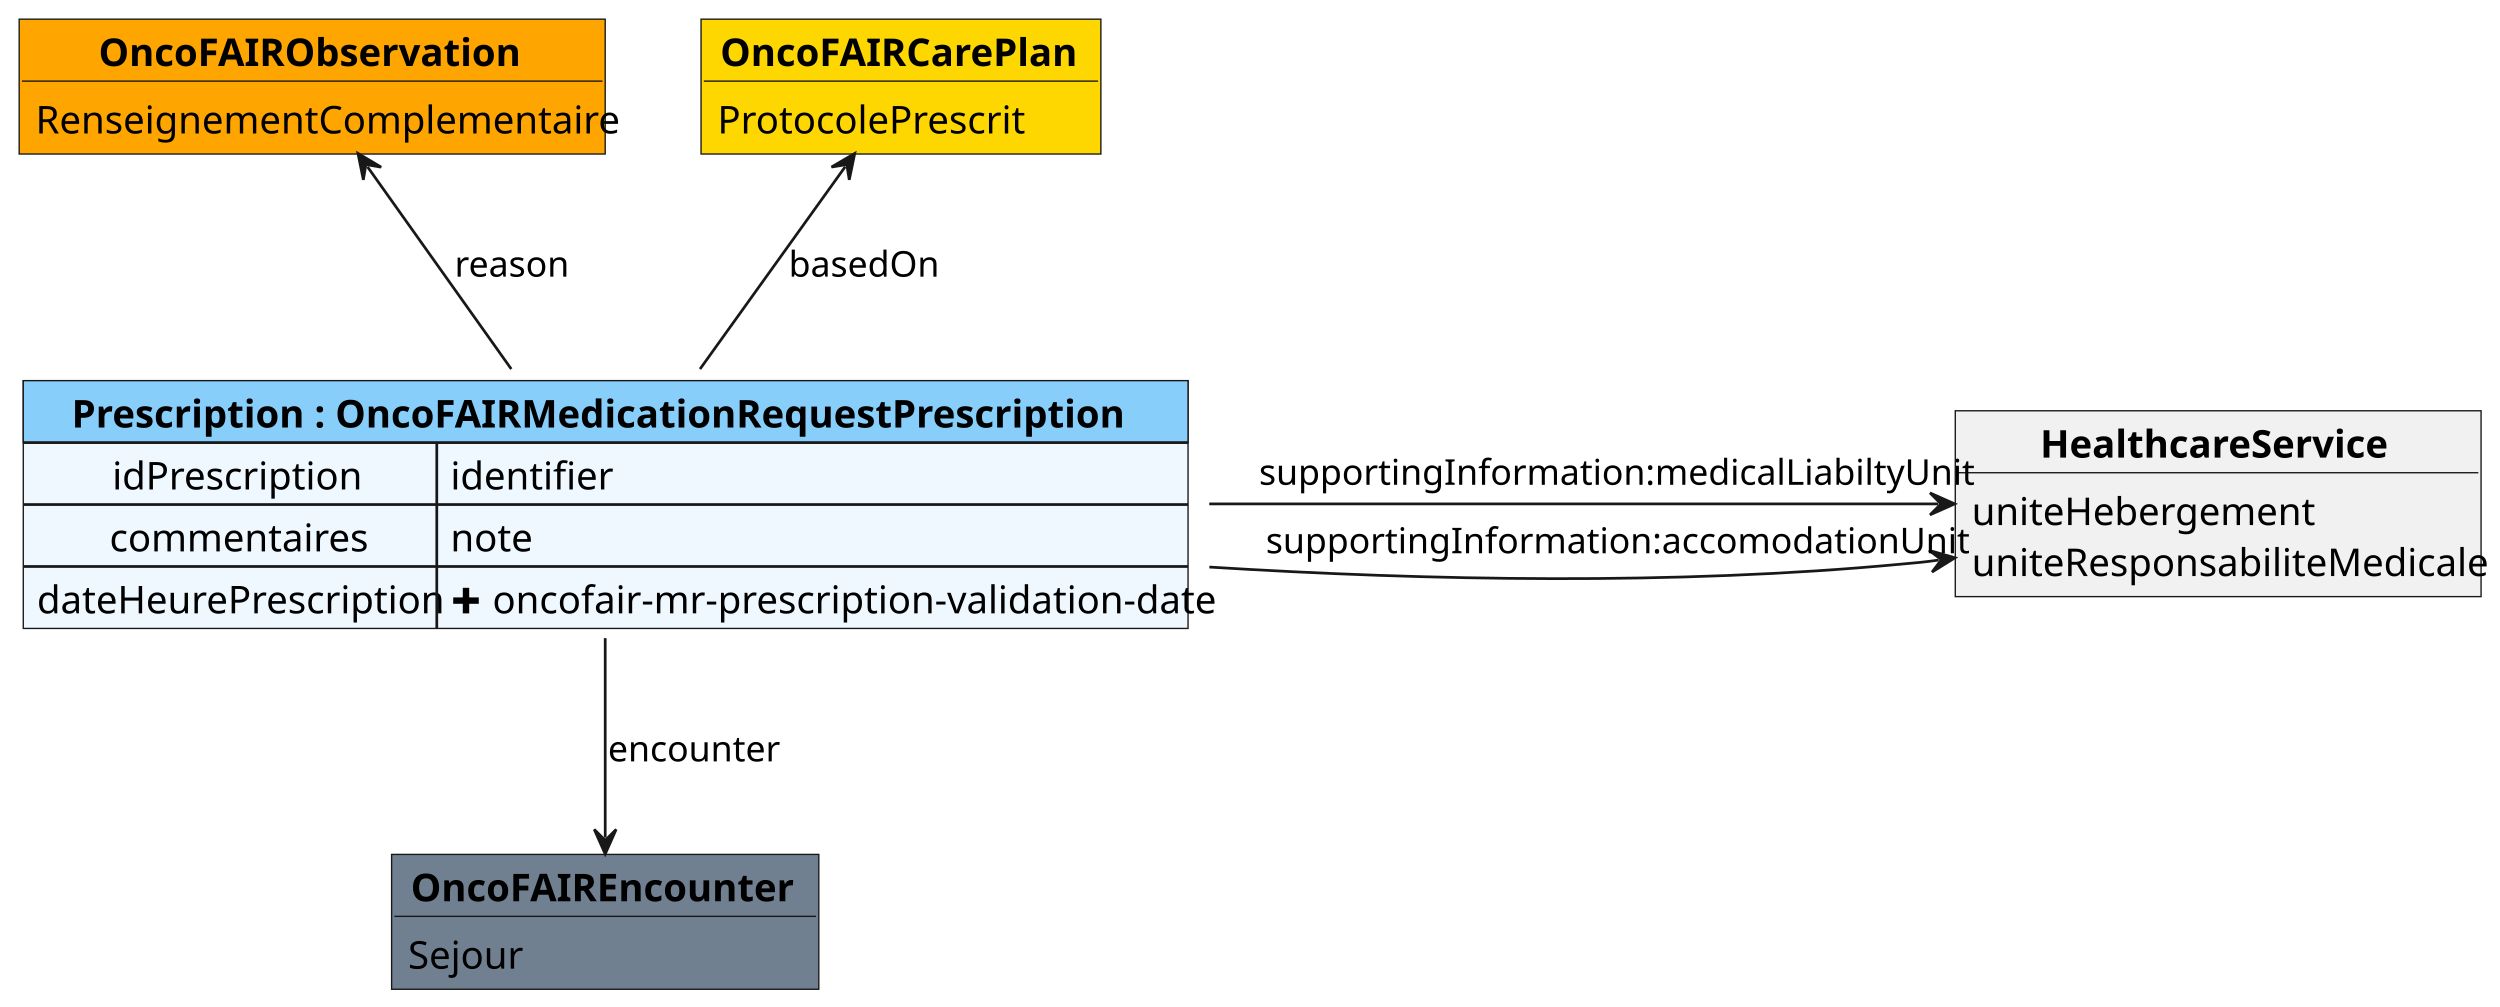
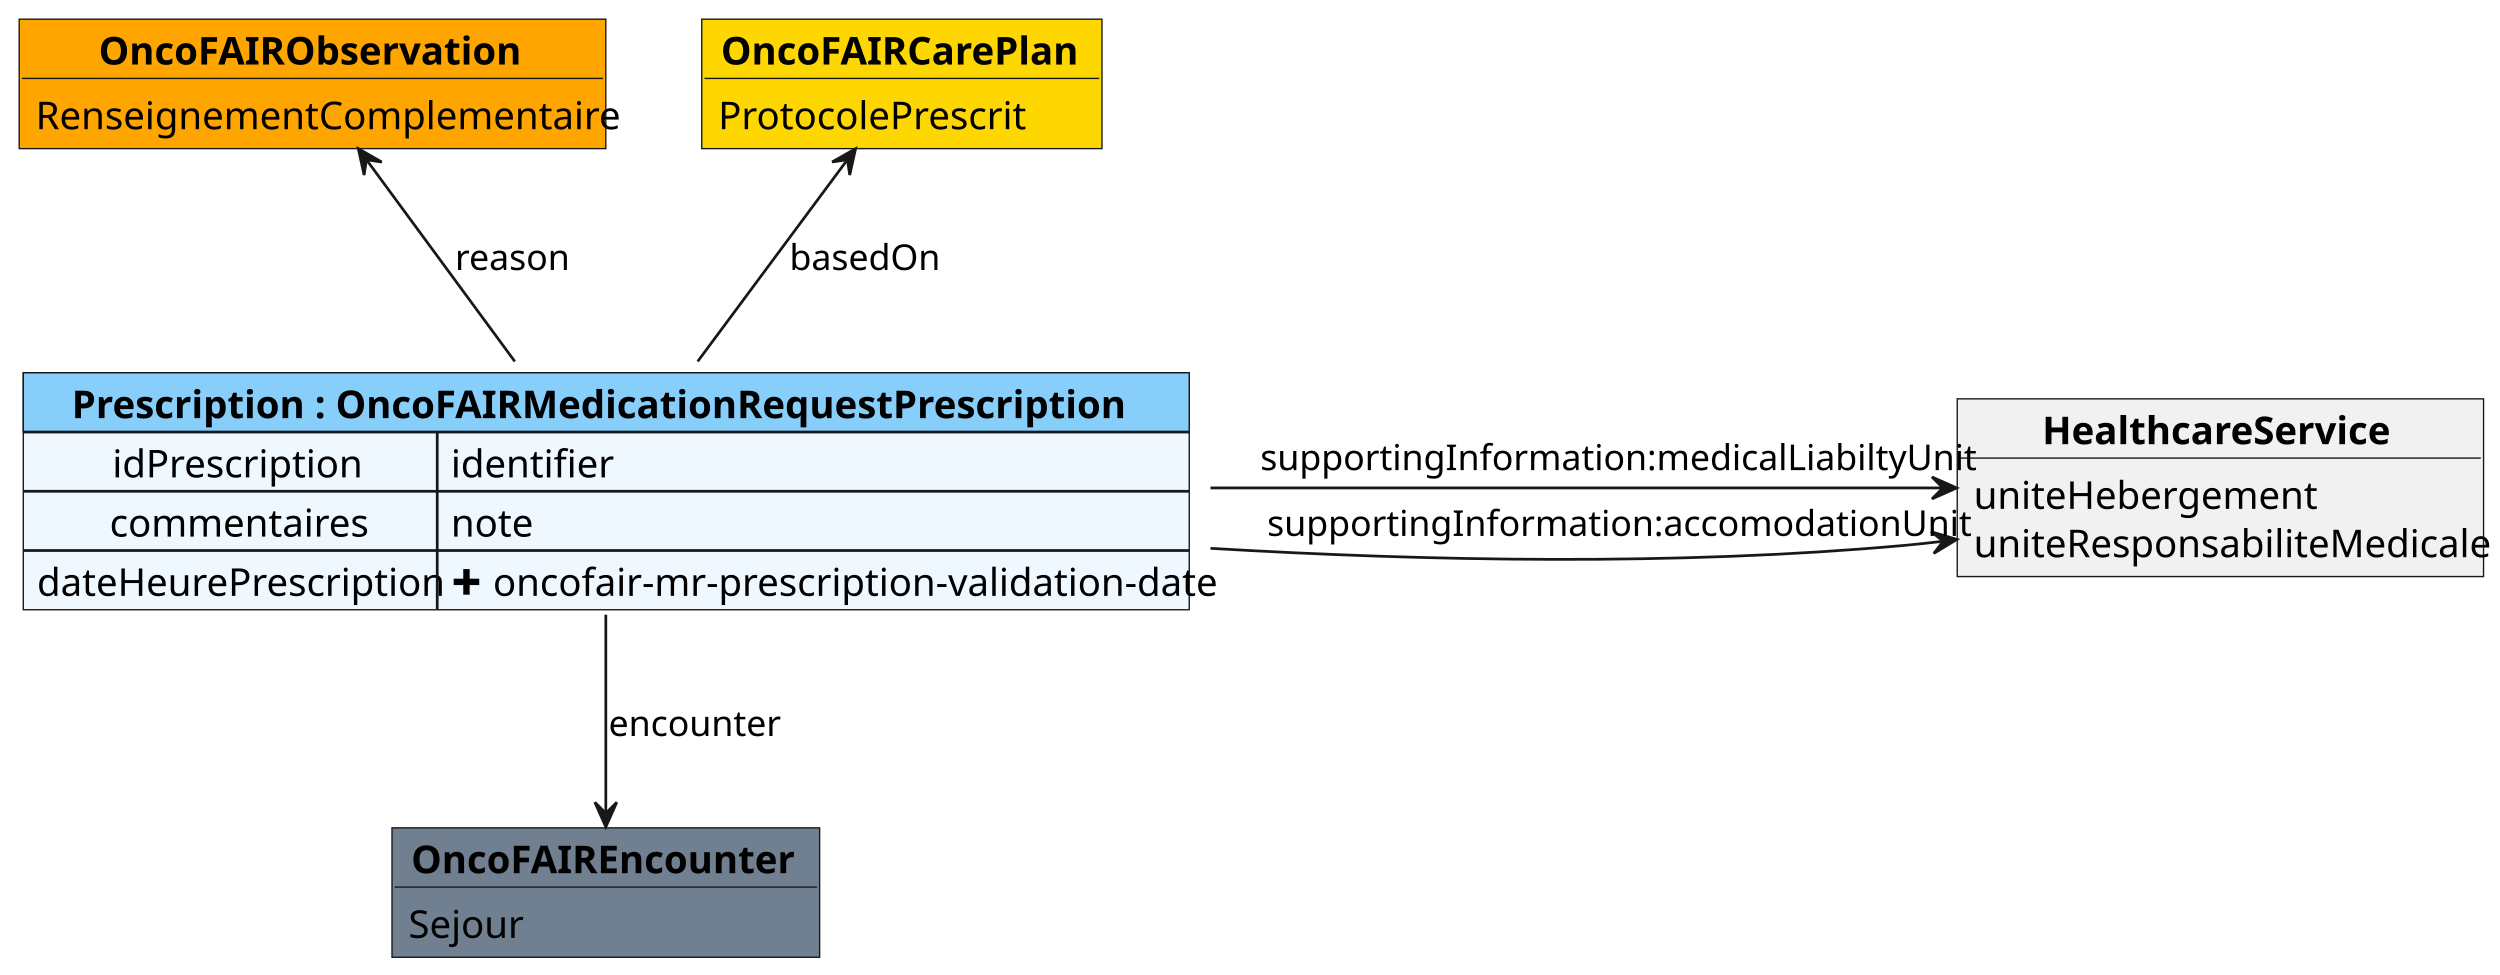
- <svg xmlns="http://www.w3.org/2000/svg" contentStyleType="text/css" height="403.509px" preserveAspectRatio="none" style="width:1001px;height:403px;background:#FFFFFF;" version="1.1" viewBox="0 0 1001 403" width="1001.096px" zoomAndPan="magnify">
+ <svg xmlns="http://www.w3.org/2000/svg" contentStyleType="text/css" height="273.246px" preserveAspectRatio="none" style="width:700px;height:273px;background:#FFFFFF;" version="1.1" viewBox="0 0 700 273" width="700.768px" zoomAndPan="magnify">
  <defs />
  <g>
    <g id="elem_OncoFAIRCarePlan">
-       <rect fill="#FFD700" height="53.994" style="stroke:#181818;stroke-width:0.548;" width="160.088" x="280.702" y="7.675" />
-       <text fill="#000000" font-family="sans-serif" font-size="15.351" font-weight="bold" lengthAdjust="spacing" textLength="144.737" x="288.377" y="26.434">OncoFAIRCarePlan</text>
-       <line style="stroke:#181818;stroke-width:0.548;" x1="281.798" x2="439.693" y1="32.479" y2="32.479" />
-       <text fill="#000000" font-family="sans-serif" font-size="15.351" lengthAdjust="spacing" textLength="118.421" x="287.281" y="53.43">ProtocolePrescrit</text>
+       <rect fill="#FFD700" height="36.242" style="stroke:#181818;stroke-width:0.384;" width="112.061" x="196.491" y="5.373" />
+       <text fill="#000000" font-family="sans-serif" font-size="10.746" font-weight="bold" lengthAdjust="spacing" textLength="101.316" x="201.864" y="18.063">OncoFAIRCarePlan</text>
+       <line style="stroke:#181818;stroke-width:0.384;" x1="197.259" x2="307.785" y1="21.959" y2="21.959" />
+       <text fill="#000000" font-family="sans-serif" font-size="10.746" lengthAdjust="spacing" textLength="82.895" x="201.096" y="36.184">ProtocolePrescrit</text>
    </g>
    <g id="elem_OncoFAIREncounter">
-       <rect fill="#708090" height="53.994" style="stroke:#181818;stroke-width:0.548;" width="171.053" x="156.798" y="342.105" />
-       <text fill="#000000" font-family="sans-serif" font-size="15.351" font-weight="bold" lengthAdjust="spacing" textLength="155.702" x="164.474" y="360.863">OncoFAIREncounter</text>
-       <line style="stroke:#181818;stroke-width:0.548;" x1="157.895" x2="326.754" y1="366.909" y2="366.909" />
-       <text fill="#000000" font-family="sans-serif" font-size="15.351" lengthAdjust="spacing" textLength="44.956" x="163.377" y="387.86">Sejour</text>
+       <rect fill="#708090" height="36.242" style="stroke:#181818;stroke-width:0.384;" width="119.737" x="109.759" y="231.798" />
+       <text fill="#000000" font-family="sans-serif" font-size="10.746" font-weight="bold" lengthAdjust="spacing" textLength="108.991" x="115.132" y="244.488">OncoFAIREncounter</text>
+       <line style="stroke:#181818;stroke-width:0.384;" x1="110.526" x2="228.728" y1="248.384" y2="248.384" />
+       <text fill="#000000" font-family="sans-serif" font-size="10.746" lengthAdjust="spacing" textLength="31.469" x="114.364" y="262.609">Sejour</text>
    </g>
    <g id="elem_HealthcareService">
-       <rect fill="#F1F1F1" height="74.412" style="stroke:#181818;stroke-width:0.548;" width="210.526" x="782.895" y="164.474" />
-       <text fill="#000000" font-family="sans-serif" font-size="15.351" font-weight="bold" lengthAdjust="spacing" textLength="142.544" x="816.886" y="183.232">HealthcareService</text>
-       <line style="stroke:#181818;stroke-width:0.548;" x1="783.991" x2="992.325" y1="189.278" y2="189.278" />
-       <text fill="#000000" font-family="sans-serif" font-size="15.351" lengthAdjust="spacing" textLength="127.193" x="789.474" y="210.229">uniteHebergement</text>
-       <text fill="#000000" font-family="sans-serif" font-size="15.351" lengthAdjust="spacing" textLength="197.368" x="789.474" y="230.647">uniteResponsabiliteMedicale</text>
+       <rect fill="#F1F1F1" height="49.758" style="stroke:#181818;stroke-width:0.384;" width="147.368" x="548.026" y="111.678" />
+       <text fill="#000000" font-family="sans-serif" font-size="10.746" font-weight="bold" lengthAdjust="spacing" textLength="99.781" x="571.82" y="124.368">HealthcareService</text>
+       <line style="stroke:#181818;stroke-width:0.384;" x1="548.794" x2="694.627" y1="128.264" y2="128.264" />
+       <text fill="#000000" font-family="sans-serif" font-size="10.746" lengthAdjust="spacing" textLength="89.035" x="552.632" y="142.489">uniteHebergement</text>
+       <text fill="#000000" font-family="sans-serif" font-size="10.746" lengthAdjust="spacing" textLength="138.158" x="552.632" y="156.005">uniteResponsabiliteMedicale</text>
    </g>
    <g id="elem_OncoFAIRObservation">
-       <rect fill="#FFA500" height="53.994" style="stroke:#181818;stroke-width:0.548;" width="234.649" x="7.675" y="7.675" />
-       <text fill="#000000" font-family="sans-serif" font-size="15.351" font-weight="bold" lengthAdjust="spacing" textLength="171.053" x="39.474" y="26.434">OncoFAIRObservation</text>
-       <line style="stroke:#181818;stroke-width:0.548;" x1="8.772" x2="241.228" y1="32.479" y2="32.479" />
-       <text fill="#000000" font-family="sans-serif" font-size="15.351" lengthAdjust="spacing" textLength="221.491" x="14.254" y="53.43">RenseignementComplementaire</text>
+       <rect fill="#FFA500" height="36.242" style="stroke:#181818;stroke-width:0.384;" width="164.254" x="5.373" y="5.373" />
+       <text fill="#000000" font-family="sans-serif" font-size="10.746" font-weight="bold" lengthAdjust="spacing" textLength="119.737" x="27.632" y="18.063">OncoFAIRObservation</text>
+       <line style="stroke:#181818;stroke-width:0.384;" x1="6.14" x2="168.86" y1="21.959" y2="21.959" />
+       <text fill="#000000" font-family="sans-serif" font-size="10.746" lengthAdjust="spacing" textLength="155.044" x="9.978" y="36.184">RenseignementComplementaire</text>
    </g>
    <g id="elem_Prescription">
-       <rect fill="#F0F8FF" height="99.215" style="stroke:#181818;stroke-width:0.548;" width="466.374" x="9.32" y="152.412" />
-       <rect fill="#87CEFA" height="24.804" style="stroke:#181818;stroke-width:0.548;" width="466.374" x="9.32" y="152.412" />
-       <text fill="#000000" font-family="sans-serif" font-size="15.351" font-weight="bold" lengthAdjust="spacing" textLength="427.632" x="28.692" y="171.17">Prescription : OncoFAIRMedicationRequestPrescription</text>
-       <line style="stroke:#181818;stroke-width:1.096;" x1="9.32" x2="475.694" y1="177.216" y2="177.216" />
-       <text fill="#000000" font-family="sans-serif" font-size="15.351" lengthAdjust="spacing" textLength="94.298" x="44.956" y="195.974">idPrescription</text>
-       <text fill="#000000" font-family="sans-serif" font-size="15.351" lengthAdjust="spacing" textLength="59.211" x="180.373" y="195.974">identifier</text>
-       <line style="stroke:#181818;stroke-width:1.096;" x1="174.89" x2="174.89" y1="177.216" y2="202.02" />
-       <line style="stroke:#181818;stroke-width:1.096;" x1="9.32" x2="475.694" y1="202.02" y2="202.02" />
-       <text fill="#000000" font-family="sans-serif" font-size="15.351" lengthAdjust="spacing" textLength="96.491" x="43.86" y="220.778">commentaires</text>
-       <text fill="#000000" font-family="sans-serif" font-size="15.351" lengthAdjust="spacing" textLength="30.702" x="180.373" y="220.778">note</text>
-       <line style="stroke:#181818;stroke-width:1.096;" x1="174.89" x2="174.89" y1="202.02" y2="226.824" />
-       <line style="stroke:#181818;stroke-width:1.096;" x1="9.32" x2="475.694" y1="226.824" y2="226.824" />
-       <text fill="#000000" font-family="sans-serif" font-size="15.351" lengthAdjust="spacing" textLength="154.605" x="14.803" y="245.582">dateHeurePrescription</text>
-       <path d="M185.307,235.363 L185.307,239.201 L181.469,239.201 L181.469,241.759 L185.307,241.759 L185.307,245.597 L187.865,245.597 L187.865,241.759 L191.703,241.759 L191.703,239.201 L187.865,239.201 L187.865,235.363 L185.307,235.363 " fill="#000000" style="stroke:;stroke-width:0.0;stroke-dasharray:;" />
-       <text fill="#000000" font-family="sans-serif" font-size="15.351" lengthAdjust="spacing" textLength="273.026" x="197.186" y="245.582">oncofair-mr-prescription-validation-date</text>
-       <line style="stroke:#181818;stroke-width:1.096;" x1="174.89" x2="174.89" y1="226.824" y2="251.628" />
+       <rect fill="#F0F8FF" height="66.345" style="stroke:#181818;stroke-width:0.384;" width="326.462" x="6.524" y="104.386" />
+       <rect fill="#87CEFA" height="16.586" style="stroke:#181818;stroke-width:0.384;" width="326.462" x="6.524" y="104.386" />
+       <text fill="#000000" font-family="sans-serif" font-size="10.746" font-weight="bold" lengthAdjust="spacing" textLength="299.342" x="20.084" y="117.076">Prescription : OncoFAIRMedicationRequestPrescription</text>
+       <line style="stroke:#181818;stroke-width:0.768;" x1="6.524" x2="332.986" y1="120.972" y2="120.972" />
+       <text fill="#000000" font-family="sans-serif" font-size="10.746" lengthAdjust="spacing" textLength="66.009" x="31.469" y="133.662">idPrescription</text>
+       <text fill="#000000" font-family="sans-serif" font-size="10.746" lengthAdjust="spacing" textLength="41.447" x="126.261" y="133.662">identifier</text>
+       <line style="stroke:#181818;stroke-width:0.768;" x1="122.423" x2="122.423" y1="120.972" y2="137.558" />
+       <line style="stroke:#181818;stroke-width:0.768;" x1="6.524" x2="332.986" y1="137.558" y2="137.558" />
+       <text fill="#000000" font-family="sans-serif" font-size="10.746" lengthAdjust="spacing" textLength="67.544" x="30.702" y="150.248">commentaires</text>
+       <text fill="#000000" font-family="sans-serif" font-size="10.746" lengthAdjust="spacing" textLength="21.491" x="126.261" y="150.248">note</text>
+       <line style="stroke:#181818;stroke-width:0.768;" x1="122.423" x2="122.423" y1="137.558" y2="154.144" />
+       <line style="stroke:#181818;stroke-width:0.768;" x1="6.524" x2="332.986" y1="154.144" y2="154.144" />
+       <text fill="#000000" font-family="sans-serif" font-size="10.746" lengthAdjust="spacing" textLength="108.224" x="10.362" y="166.834">dateHeurePrescription</text>
+       <path d="M129.715,159.345 L129.715,162.032 L127.028,162.032 L127.028,163.823 L129.715,163.823 L129.715,166.509 L131.506,166.509 L131.506,163.823 L134.192,163.823 L134.192,162.032 L131.506,162.032 L131.506,159.345 L129.715,159.345 " fill="#000000" style="stroke:;stroke-width:0.0;stroke-dasharray:;" />
+       <text fill="#000000" font-family="sans-serif" font-size="10.746" lengthAdjust="spacing" textLength="191.118" x="138.03" y="166.834">oncofair-mr-prescription-validation-date</text>
+       <line style="stroke:#181818;stroke-width:0.768;" x1="122.423" x2="122.423" y1="154.144" y2="170.731" />
    </g>
    <g id="link_OncoFAIRCarePlan_Prescription">
-       <path codeLine="30" d="M338.402,66.771 C321.888,89.786 300.998,118.892 280.285,147.763 " fill="none" id="OncoFAIRCarePlan-backto-Prescription" style="stroke:#181818;stroke-width:1.096;" />
-       <polygon fill="#181818" points="342.237,61.425,332.92,66.887,339.041,65.88,340.048,72,342.237,61.425" style="stroke:#181818;stroke-width:1.096;" />
-       <text fill="#000000" font-family="sans-serif" font-size="14.254" lengthAdjust="spacing" textLength="57.017" x="315.789" y="110.777">basedOn</text>
+       <path codeLine="30" d="M237.14,44.894 C225.428,60.674 209.041,82.757 195.348,101.208 " fill="none" id="OncoFAIRCarePlan-backto-Prescription" style="stroke:#181818;stroke-width:0.768;" />
+       <polygon fill="#181818" points="239.566,41.624,232.988,45.35,237.282,44.709,237.924,49.003,239.566,41.624" style="stroke:#181818;stroke-width:0.768;" />
+       <text fill="#000000" font-family="sans-serif" font-size="9.978" lengthAdjust="spacing" textLength="39.912" x="221.053" y="75.599">basedOn</text>
    </g>
    <g id="link_Prescription_OncoFAIREncounter">
-       <path codeLine="31" d="M242.325,255.515 C242.325,284.386 242.325,312.303 242.325,335.384 " fill="none" id="Prescription-to-OncoFAIREncounter" style="stroke:#181818;stroke-width:1.096;" />
-       <polygon fill="#181818" points="242.325,341.963,246.71,332.094,242.325,336.48,237.939,332.094,242.325,341.963" style="stroke:#181818;stroke-width:1.096;" />
-       <text fill="#000000" font-family="sans-serif" font-size="14.254" lengthAdjust="spacing" textLength="62.5" x="243.421" y="304.856">encounter</text>
+       <path codeLine="31" d="M169.627,172.114 C169.627,190.297 169.627,211.98 169.627,227.684 " fill="none" id="Prescription-to-OncoFAIREncounter" style="stroke:#181818;stroke-width:0.768;" />
+       <polygon fill="#181818" points="169.627,231.545,172.697,224.637,169.627,227.707,166.557,224.637,169.627,231.545" style="stroke:#181818;stroke-width:0.768;" />
+       <text fill="#000000" font-family="sans-serif" font-size="9.978" lengthAdjust="spacing" textLength="43.75" x="170.395" y="206.082">encounter</text>
    </g>
    <g id="link_HealthcareService_Prescription">
-       <path codeLine="32" d="M776.247,224.249 C768.977,225.257 768.279,225.219 761.239,225.877 C670.998,234.375 571.645,232.489 484.221,227.05 " fill="none" id="HealthcareService-backto-Prescription" style="stroke:#181818;stroke-width:1.096;" />
-       <polygon fill="#181818" points="782.763,223.344,772.386,220.356,777.333,224.098,773.591,229.045,782.763,223.344" style="stroke:#181818;stroke-width:1.096;" />
-       <text fill="#000000" font-family="sans-serif" font-size="14.254" lengthAdjust="spacing" textLength="253.29" x="506.853" y="221.522">supportingInformation:accomodationUnit</text>
+       <path codeLine="32" d="M543.882,151.567 C540.167,152.02 536.482,152.419 532.867,152.741 C469.683,158.429 400.128,157.162 338.94,153.532 " fill="none" id="HealthcareService-backto-Prescription" style="stroke:#181818;stroke-width:0.768;" />
+       <polygon fill="#181818" points="547.919,151.045,540.68,148.868,544.112,151.528,541.452,154.96,547.919,151.045" style="stroke:#181818;stroke-width:0.768;" />
+       <text fill="#000000" font-family="sans-serif" font-size="9.978" lengthAdjust="spacing" textLength="177.303" x="354.797" y="150.051">supportingInformation:accomodationUnit</text>
    </g>
    <g id="link_Prescription_HealthcareService">
-       <path codeLine="33" d="M484.189,201.754 C587.138,201.754 695.274,201.754 776.064,201.754 " fill="none" id="Prescription-to-HealthcareService" style="stroke:#181818;stroke-width:1.096;" />
-       <polygon fill="#181818" points="782.643,201.754,772.774,197.368,777.16,201.754,772.774,206.14,782.643,201.754" style="stroke:#181818;stroke-width:1.096;" />
-       <text fill="#000000" font-family="sans-serif" font-size="14.254" lengthAdjust="spacing" textLength="258.772" x="504.112" y="194.11">supportingInformation:medicalLiabiltyUnit</text>
+       <path codeLine="33" d="M338.932,136.623 C409.308,136.623 487.536,136.623 543.836,136.623 " fill="none" id="Prescription-to-HealthcareService" style="stroke:#181818;stroke-width:0.768;" />
+       <polygon fill="#181818" points="547.85,136.623,540.942,133.553,544.012,136.623,540.942,139.693,547.85,136.623" style="stroke:#181818;stroke-width:0.768;" />
+       <text fill="#000000" font-family="sans-serif" font-size="9.978" lengthAdjust="spacing" textLength="181.14" x="352.878" y="131.63">supportingInformation:medicalLiabiltyUnit</text>
    </g>
    <g id="link_OncoFAIRObservation_Prescription">
-       <path codeLine="34" d="M147.147,66.787 C163.517,89.802 184.189,118.892 204.715,147.763 " fill="none" id="OncoFAIRObservation-backto-Prescription" style="stroke:#181818;stroke-width:1.096;" />
-       <polygon fill="#181818" points="143.333,61.425,145.479,72.009,146.511,65.893,152.627,66.925,143.333,61.425" style="stroke:#181818;stroke-width:1.096;" />
-       <text fill="#000000" font-family="sans-serif" font-size="14.254" lengthAdjust="spacing" textLength="42.763" x="182.018" y="110.777">reason</text>
+       <path codeLine="34" d="M102.736,44.894 C114.341,60.674 130.575,82.757 144.145,101.208 " fill="none" id="OncoFAIRObservation-backto-Prescription" style="stroke:#181818;stroke-width:0.768;" />
+       <polygon fill="#181818" points="100.333,41.624,101.946,49.009,102.604,44.718,106.896,45.376,100.333,41.624" style="stroke:#181818;stroke-width:0.768;" />
+       <text fill="#000000" font-family="sans-serif" font-size="9.978" lengthAdjust="spacing" textLength="29.934" x="127.412" y="75.599">reason</text>
    </g>
  </g>
</svg>
